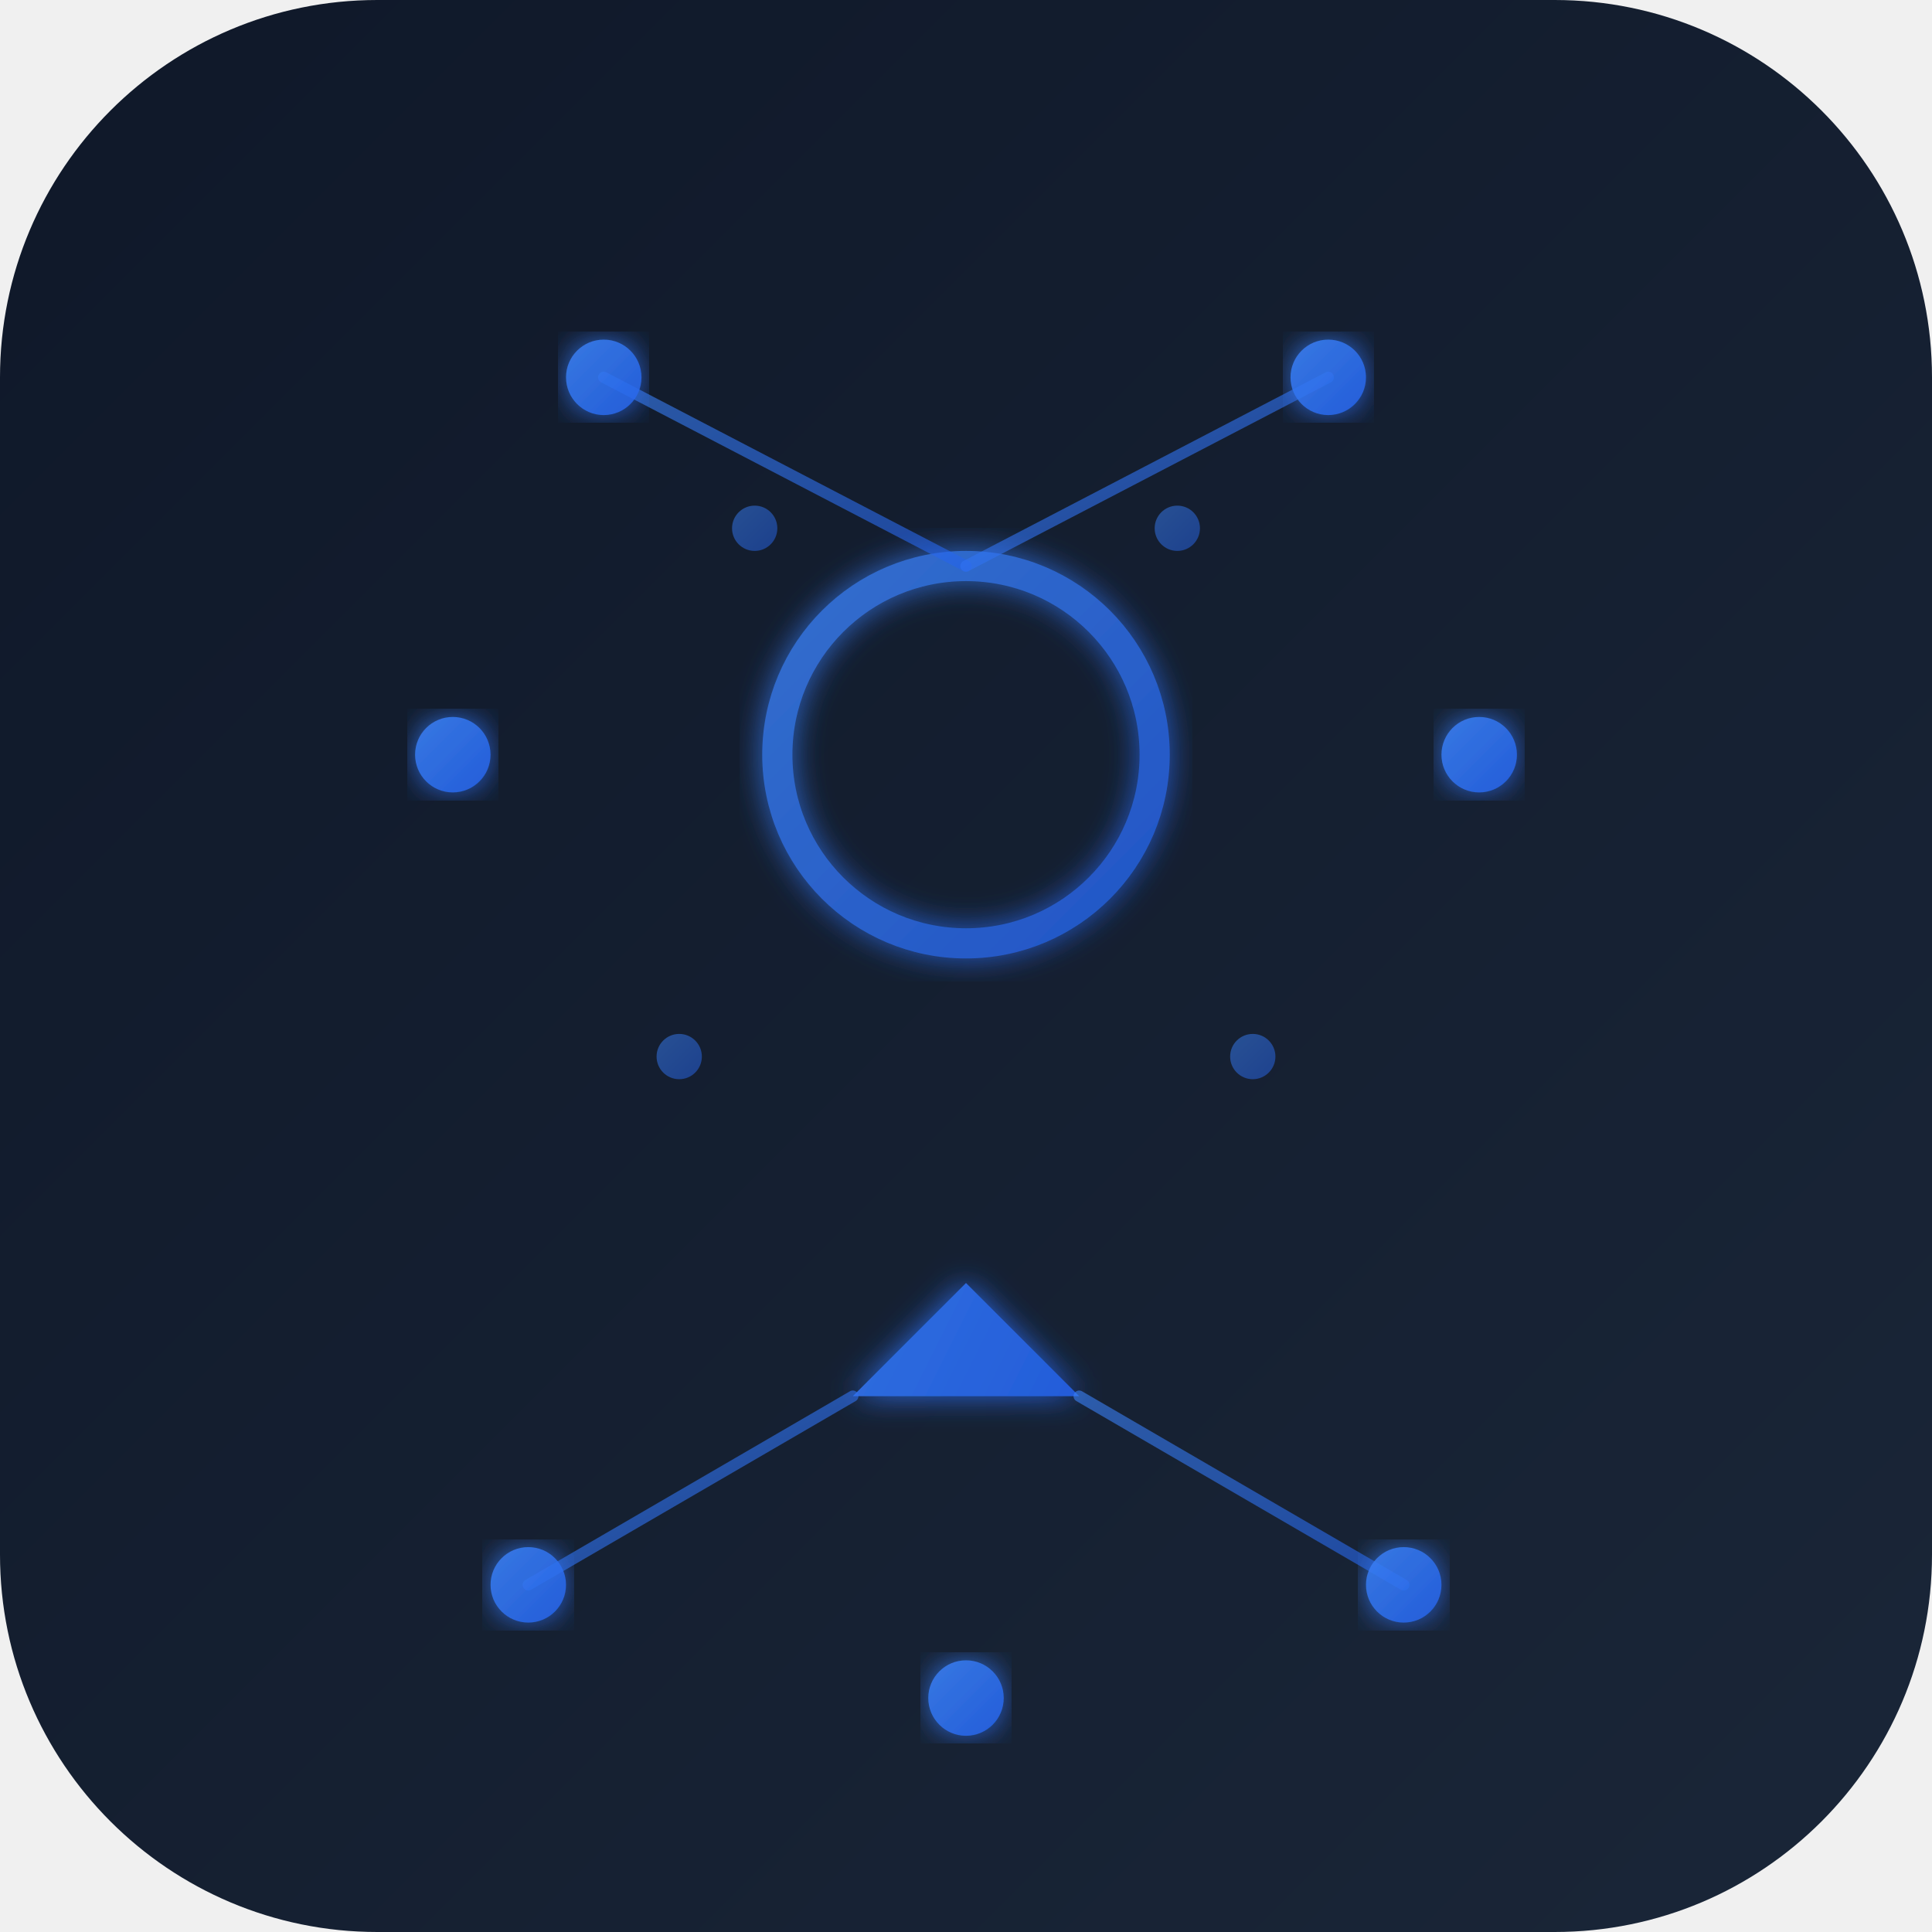
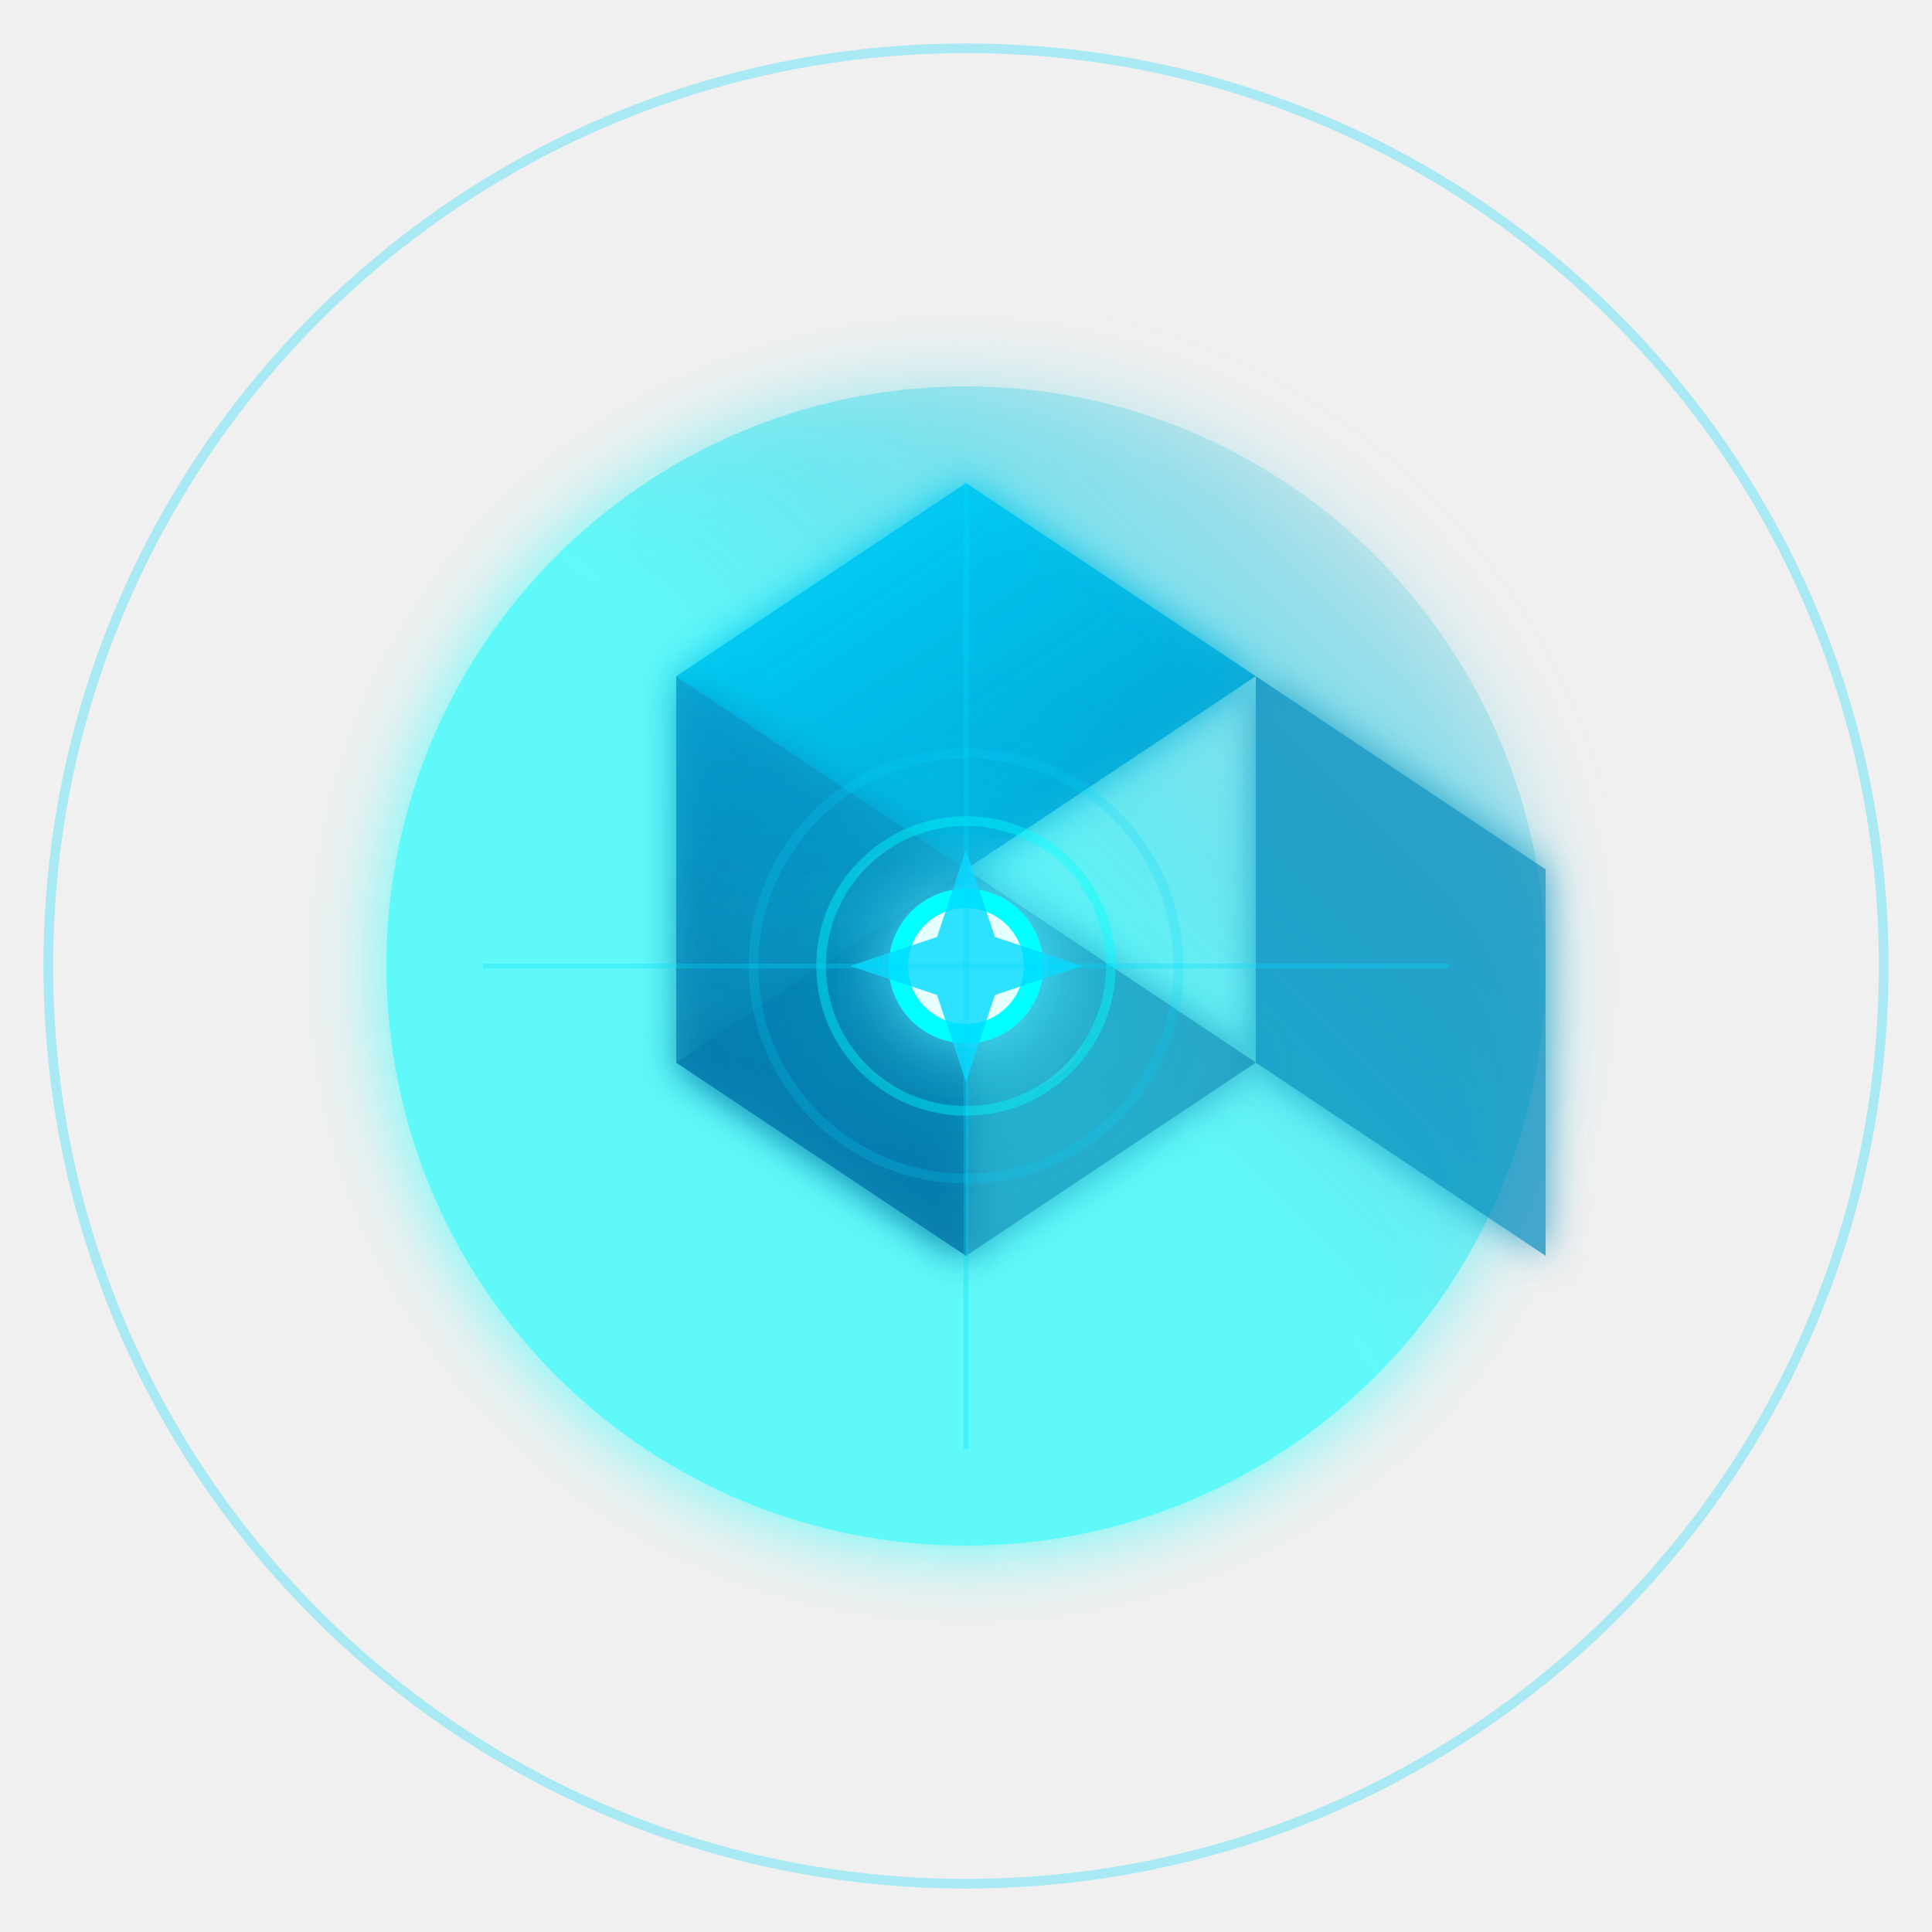
- <svg xmlns="http://www.w3.org/2000/svg" viewBox="0 0 512 512">
+ <svg xmlns="http://www.w3.org/2000/svg" viewBox="0 0 200 200">
  <defs>
-     <linearGradient id="bgGrad" x1="0%" y1="0%" x2="100%" y2="100%">
-       <stop offset="0%" style="stop-color:#0f1829;stop-opacity:1" />
-       <stop offset="100%" style="stop-color:#1a2638;stop-opacity:1" />
-     </linearGradient>
-     <linearGradient id="blueGrad" x1="0%" y1="0%" x2="100%" y2="100%">
-       <stop offset="0%" style="stop-color:#3b82f6;stop-opacity:1" />
-       <stop offset="100%" style="stop-color:#2563eb;stop-opacity:1" />
-     </linearGradient>
-     <filter id="glow">
+     <filter id="glow" x="-50%" y="-50%" width="200%" height="200%">
+       <feGaussianBlur stdDeviation="2" result="coloredBlur" />
+       <feMerge>
+         <feMergeNode in="coloredBlur" />
+         <feMergeNode in="SourceGraphic" />
+       </feMerge>
+     </filter>
+     <filter id="strongGlow" x="-100%" y="-100%" width="300%" height="300%">
      <feGaussianBlur stdDeviation="4" result="coloredBlur" />
      <feMerge>
        <feMergeNode in="coloredBlur" />
        <feMergeNode in="SourceGraphic" />
      </feMerge>
    </filter>
+     <linearGradient id="topGradient" x1="0%" y1="0%" x2="100%" y2="100%">
+       <stop offset="0%" style="stop-color:#00d9ff;stop-opacity:1" />
+       <stop offset="100%" style="stop-color:#0099cc;stop-opacity:0.8" />
+     </linearGradient>
+     <linearGradient id="sideGradient" x1="0%" y1="0%" x2="0%" y2="100%">
+       <stop offset="0%" style="stop-color:#0099cc;stop-opacity:0.8" />
+       <stop offset="100%" style="stop-color:#006699;stop-opacity:0.6" />
+     </linearGradient>
+     <linearGradient id="centerGlow" x1="50%" y1="50%" r="50%">
+       <stop offset="0%" style="stop-color:#00ffff;stop-opacity:1" />
+       <stop offset="100%" style="stop-color:#0099cc;stop-opacity:0" />
+     </linearGradient>
  </defs>
-   <rect width="512" height="512" rx="100" fill="url(#bgGrad)" />
-   <circle cx="256" cy="200" r="50" fill="none" stroke="url(#blueGrad)" stroke-width="8" opacity="0.8" filter="url(#glow)" />
-   <path d="M 256 250 L 256 340 L 226 370 L 286 370 L 256 340 Z" fill="url(#blueGrad)" opacity="0.9" filter="url(#glow)" />
-   <line x1="256" y1="150" x2="160" y2="100" stroke="url(#blueGrad)" stroke-width="3" opacity="0.6" stroke-linecap="round" />
-   <line x1="256" y1="150" x2="352" y2="100" stroke="url(#blueGrad)" stroke-width="3" opacity="0.6" stroke-linecap="round" />
-   <line x1="206" y1="200" x2="120" y2="200" stroke="url(#blueGrad)" stroke-width="3" opacity="0.6" stroke-linecap="round" />
-   <line x1="306" y1="200" x2="392" y2="200" stroke="url(#blueGrad)" stroke-width="3" opacity="0.6" stroke-linecap="round" />
-   <line x1="226" y1="370" x2="140" y2="420" stroke="url(#blueGrad)" stroke-width="3" opacity="0.6" stroke-linecap="round" />
-   <line x1="286" y1="370" x2="372" y2="420" stroke="url(#blueGrad)" stroke-width="3" opacity="0.6" stroke-linecap="round" />
-   <line x1="256" y1="390" x2="256" y2="450" stroke="url(#blueGrad)" stroke-width="3" opacity="0.6" stroke-linecap="round" />
-   <circle cx="160" cy="100" r="10" fill="url(#blueGrad)" opacity="0.9" filter="url(#glow)" />
-   <circle cx="352" cy="100" r="10" fill="url(#blueGrad)" opacity="0.9" filter="url(#glow)" />
-   <circle cx="120" cy="200" r="10" fill="url(#blueGrad)" opacity="0.9" filter="url(#glow)" />
-   <circle cx="392" cy="200" r="10" fill="url(#blueGrad)" opacity="0.9" filter="url(#glow)" />
-   <circle cx="140" cy="420" r="10" fill="url(#blueGrad)" opacity="0.9" filter="url(#glow)" />
-   <circle cx="372" cy="420" r="10" fill="url(#blueGrad)" opacity="0.9" filter="url(#glow)" />
-   <circle cx="256" cy="450" r="10" fill="url(#blueGrad)" opacity="0.9" filter="url(#glow)" />
-   <circle cx="200" cy="140" r="6" fill="url(#blueGrad)" opacity="0.5" />
-   <circle cx="312" cy="140" r="6" fill="url(#blueGrad)" opacity="0.5" />
-   <circle cx="180" cy="280" r="6" fill="url(#blueGrad)" opacity="0.5" />
-   <circle cx="332" cy="280" r="6" fill="url(#blueGrad)" opacity="0.5" />
+   <circle cx="100" cy="100" r="95" fill="none" stroke="#00d9ff" stroke-width="1" opacity="0.3" />
+   <circle cx="100" cy="100" r="60" fill="url(#centerGlow)" opacity="0.6" filter="url(#strongGlow)" />
+   <polygon points="70,70 100,50 130,70 100,90" fill="url(#topGradient)" filter="url(#glow)" />
+   <polygon points="70,70 100,90 100,130 70,110" fill="url(#sideGradient)" filter="url(#glow)" />
+   <polygon points="130,70 160,90 160,130 130,110" fill="#0088bb" opacity="0.7" filter="url(#glow)" />
+   <polygon points="100,90 130,110 100,130 70,110" fill="#0077aa" opacity="0.6" filter="url(#glow)" />
+   <polygon points="130,110 160,130 160,130 130,110" fill="#0066aa" opacity="0.5" filter="url(#glow)" />
+   <g filter="url(#strongGlow)">
+     <g transform="translate(100, 100)">
+       <circle cx="0" cy="0" r="8" fill="#00ffff" opacity="1" />
+       <circle cx="0" cy="0" r="6" fill="#ffffff" opacity="0.9" />
+       <polygon points="0,-12 3,-3 12,0 3,3 0,12 -3,3 -12,0 -3,-3" fill="#00d9ff" opacity="0.8" />
+       <circle cx="0" cy="0" r="15" fill="none" stroke="#00ffff" stroke-width="1" opacity="0.4" />
+       <circle cx="0" cy="0" r="22" fill="none" stroke="#00d9ff" stroke-width="1" opacity="0.2" />
+     </g>
+   </g>
+   <line x1="100" y1="50" x2="100" y2="150" stroke="#00d9ff" stroke-width="0.5" opacity="0.3" />
+   <line x1="50" y1="100" x2="150" y2="100" stroke="#00d9ff" stroke-width="0.5" opacity="0.3" />
</svg>
